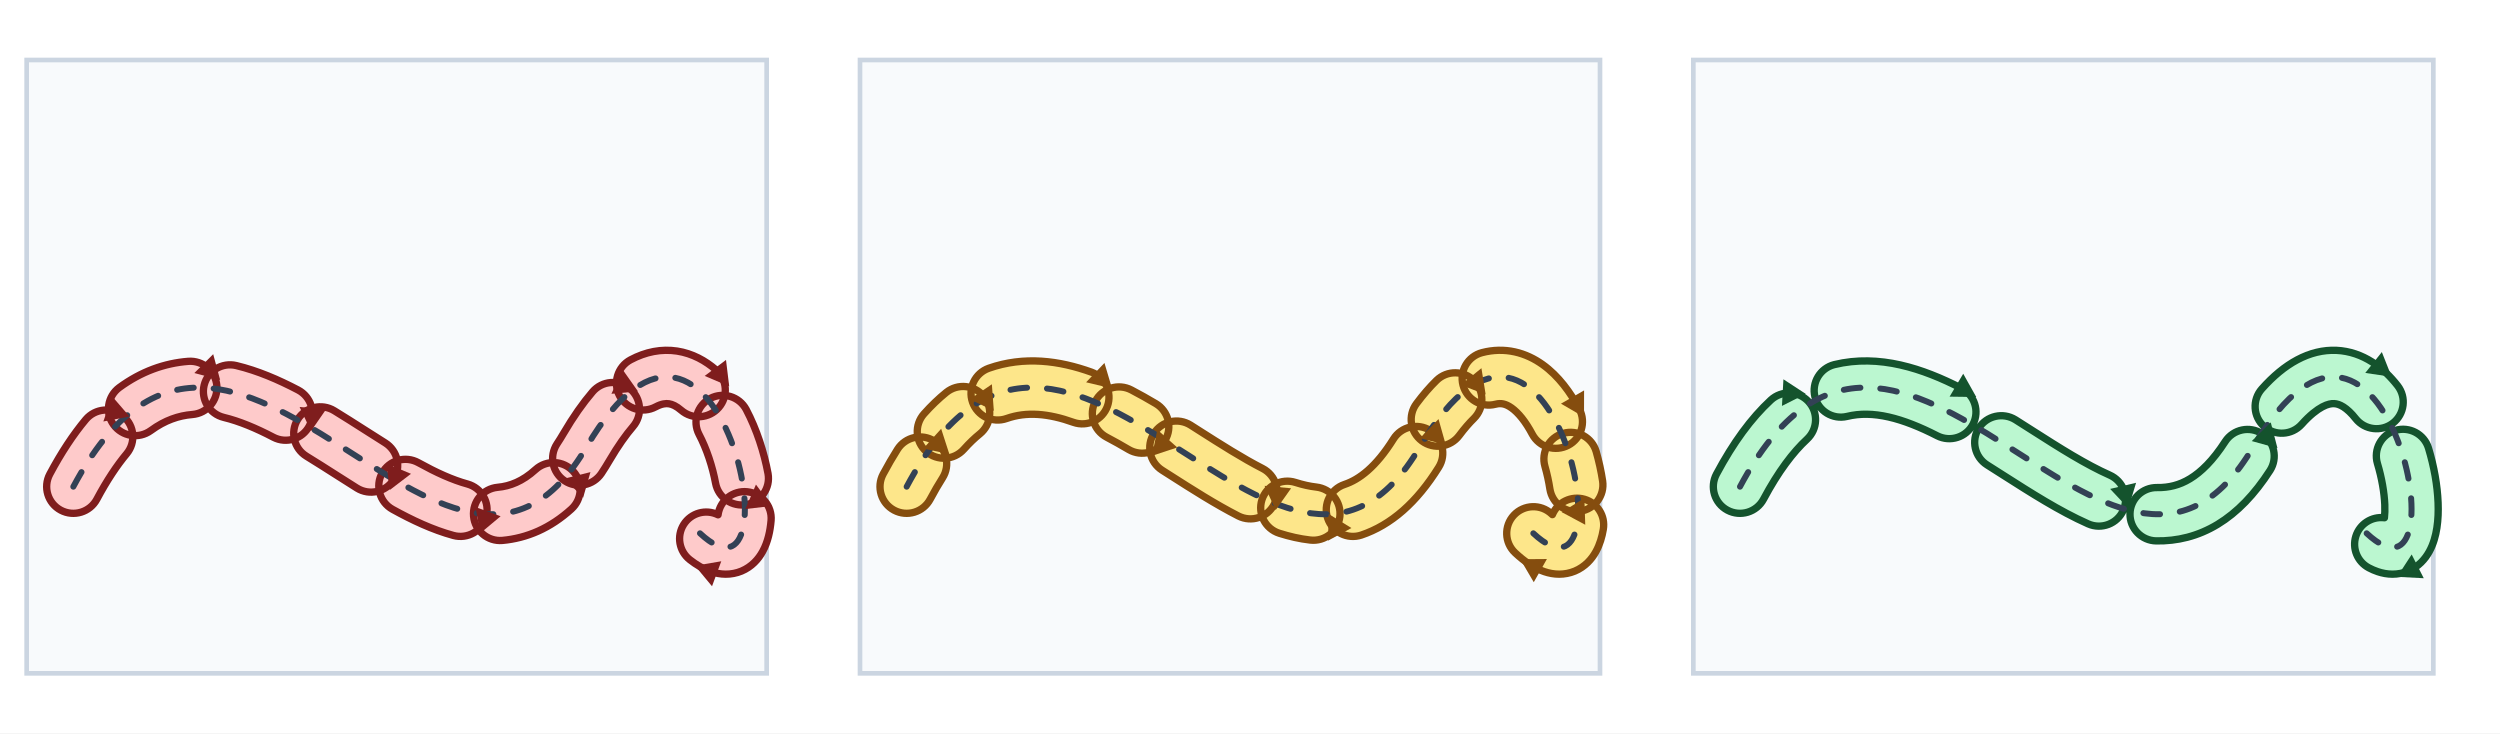
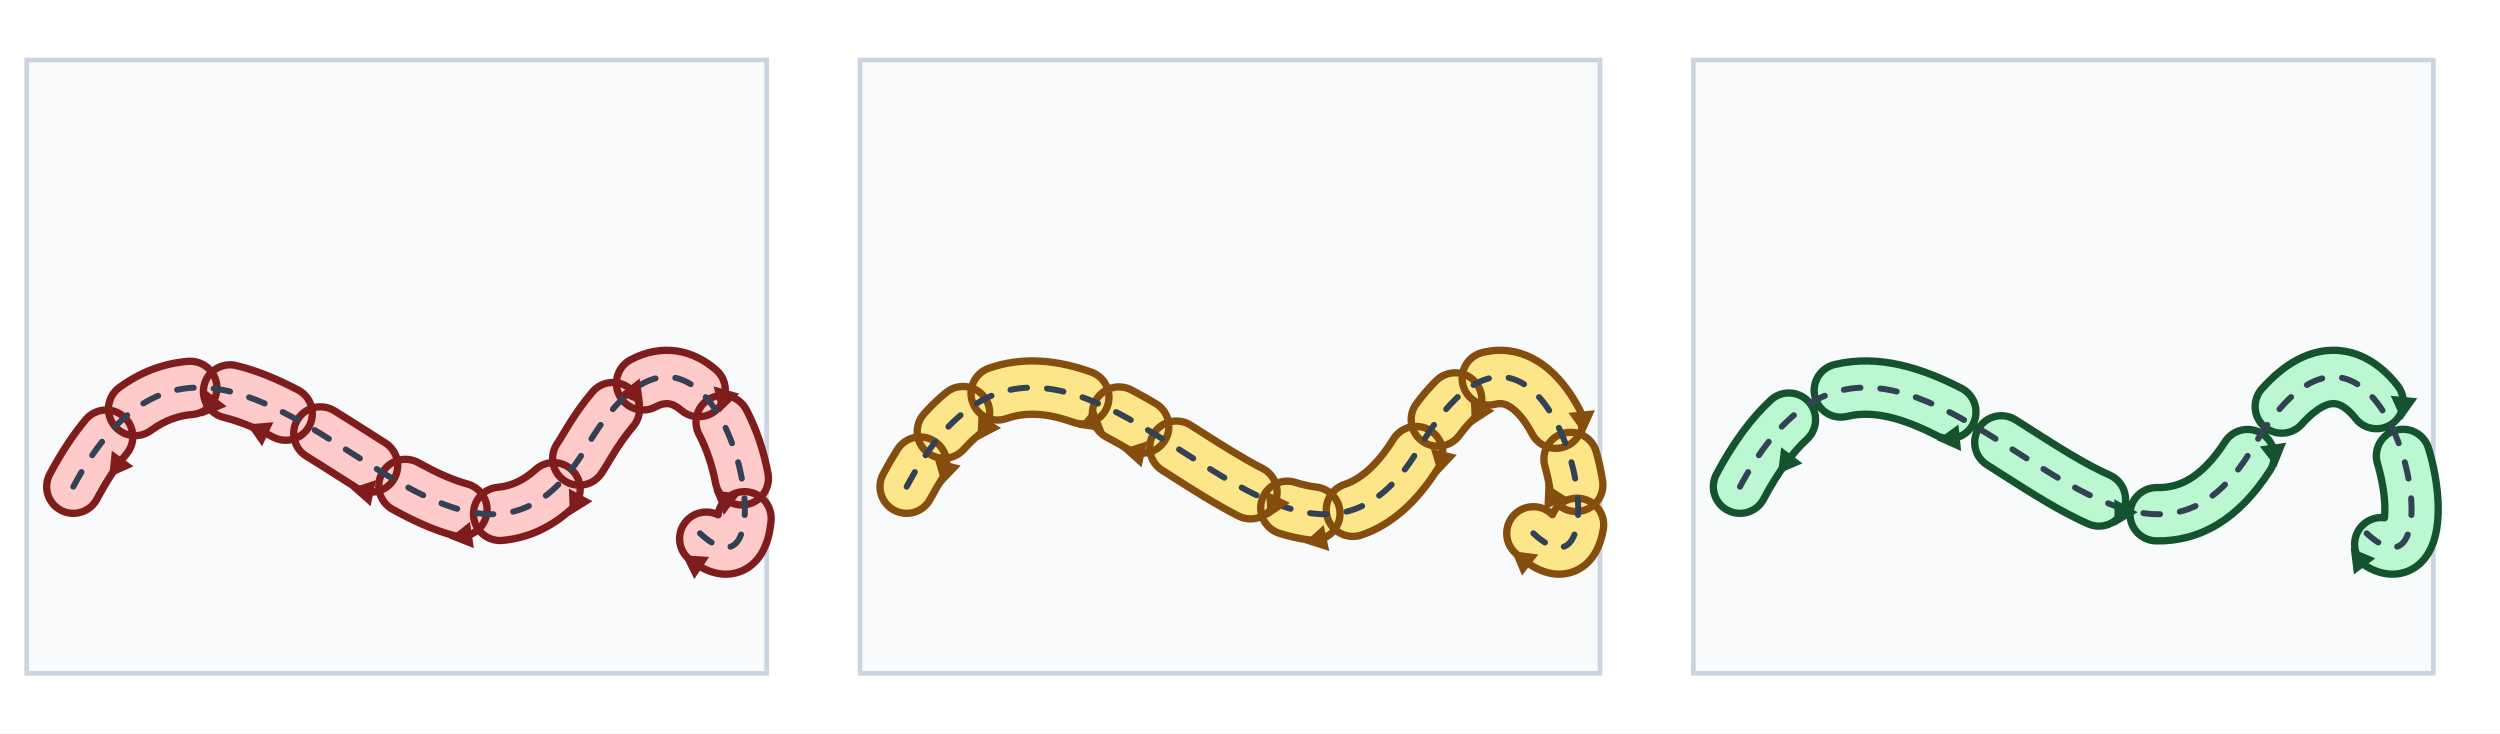
<svg xmlns="http://www.w3.org/2000/svg" viewBox="0 0 750 220" width="750" height="220">
  <rect x="0" y="0" width="750" height="220" style="fill: #ffffff" />
  <rect x="8" y="18" width="222" height="184" style="fill: #f8fafc; stroke: #cbd5e1; stroke-width: 1.4" />
-   <path d="M 14.941 142.235 C 18.372 135.803 21.949 130.383 25.727 125.857 A 8 8 0 0 1 38.01 136.11 C 35.08 139.62 32.071 144.117 29.059 149.765 A 8 8 0 0 1 14.941 142.235 Z M 35.797 116.254 C 39.057 113.869 42.458 112.027 45.941 110.726 C 49.423 109.425 52.972 108.673 56.49 108.398 A 8 8 0 0 1 57.739 124.349 C 55.629 124.514 53.591 124.948 51.539 125.715 C 49.487 126.481 47.404 127.587 45.243 129.168 A 8 8 0 0 1 35.797 116.254 Z M 70.891 109.671 C 77.33 111.224 83.473 113.879 89.413 116.987 A 8 8 0 0 1 81.994 131.163 C 76.77 128.429 71.761 126.339 67.141 125.226 A 8 8 0 0 1 70.891 109.671 Z M 100.291 123.221 C 103.452 125.158 106.564 127.144 109.623 129.096 C 111.633 130.378 113.62 131.646 115.581 132.875 A 8 8 0 0 1 107.082 146.431 C 105.049 145.157 103.027 143.867 101.017 142.584 C 97.958 140.633 94.926 138.699 91.933 136.865 A 8 8 0 0 1 100.291 123.221 Z M 125.513 138.8 C 128.152 140.261 130.718 141.564 133.182 142.647 C 135.646 143.731 138.006 144.595 140.229 145.201 A 8 8 0 0 1 136.017 160.637 C 132.86 159.775 129.775 158.628 126.74 157.293 C 123.705 155.959 120.718 154.434 117.761 152.797 A 8 8 0 0 1 125.513 138.8 Z M 149.275 146.194 C 151.225 146.018 153.056 145.558 154.911 144.725 C 156.766 143.893 158.674 142.669 160.679 140.851 A 8 8 0 0 1 171.425 152.706 C 168.306 155.533 164.966 157.75 161.463 159.322 C 157.96 160.894 154.325 161.803 150.713 162.129 A 8 8 0 0 1 149.275 146.194 Z M 167.091 133.183 C 167.749 132.193 168.417 131.117 169.097 129.956 C 171.982 125.032 174.868 120.932 177.778 117.536 A 8 8 0 0 1 189.926 127.949 C 187.763 130.473 185.39 133.798 182.903 138.044 C 182.093 139.427 181.267 140.76 180.412 142.045 A 8 8 0 0 1 167.091 133.183 Z M 189.171 107.941 C 191.4 106.753 193.723 105.904 196.092 105.455 C 198.46 105.007 200.854 104.97 203.139 105.321 C 205.424 105.673 207.577 106.404 209.53 107.387 C 211.486 108.372 213.247 109.603 214.835 110.981 A 8 8 0 0 1 204.35 123.067 C 203.622 122.435 202.941 121.983 202.337 121.679 C 201.731 121.374 201.207 121.212 200.705 121.135 C 200.204 121.058 199.701 121.056 199.07 121.176 C 198.44 121.295 197.662 121.547 196.695 122.062 A 8 8 0 0 1 189.171 107.941 Z M 223.849 122.827 C 225.447 125.859 226.778 129.055 227.868 132.3 C 228.959 135.544 229.807 138.838 230.41 142.071 A 8 8 0 0 1 214.681 145.002 C 214.216 142.511 213.547 139.912 212.702 137.396 C 211.856 134.88 210.834 132.448 209.694 130.285 A 8 8 0 0 1 223.849 122.827 Z M 231.325 156.151 C 231.189 157.757 230.951 159.326 230.557 160.875 C 230.36 161.65 230.123 162.421 229.832 163.19 C 229.54 163.959 229.194 164.727 228.771 165.491 C 228.46 166.05 228.108 166.606 227.702 167.153 C 227.296 167.7 226.837 168.238 226.314 168.75 C 225.271 169.774 223.964 170.694 222.462 171.322 C 220.96 171.95 219.319 172.256 217.745 172.253 C 216.959 172.251 216.192 172.177 215.454 172.046 C 214.716 171.916 214.007 171.73 213.326 171.502 C 212.146 171.108 211.049 170.591 210 169.989 C 208.95 169.386 207.945 168.695 206.952 167.919 A 8 8 0 0 1 215.421 154.443 A 8 8 0 0 1 231.325 156.151 Z" style="fill: #fecaca; stroke: #7f1d1d; stroke-width: 2.2; stroke-linejoin: round" />
+   <path d="M 25.727 125.857 A 8 8 0 0 1 38.01 136.11 C 35.08 139.62 32.071 144.117 29.059 149.765 A 8 8 0 0 1 14.941 142.235 C 18.372 135.803 21.949 130.383 25.727 125.857 Z M 45.941 110.726 C 49.423 109.425 52.972 108.673 56.49 108.398 A 8 8 0 0 1 57.739 124.349 C 55.629 124.514 53.591 124.948 51.539 125.715 C 49.487 126.481 47.404 127.587 45.243 129.168 A 8 8 0 0 1 35.797 116.254 C 39.057 113.869 42.458 112.027 45.941 110.726 Z M 89.413 116.987 A 8 8 0 0 1 81.994 131.163 C 76.77 128.429 71.761 126.339 67.141 125.226 A 8 8 0 0 1 70.891 109.671 C 77.33 111.224 83.473 113.879 89.413 116.987 Z M 109.623 129.096 C 111.633 130.378 113.62 131.646 115.581 132.875 A 8 8 0 0 1 107.082 146.431 C 105.049 145.157 103.027 143.867 101.017 142.584 C 97.958 140.633 94.926 138.699 91.933 136.865 A 8 8 0 0 1 100.291 123.221 C 103.452 125.158 106.564 127.144 109.623 129.096 Z M 133.182 142.647 C 135.646 143.731 138.006 144.595 140.229 145.201 A 8 8 0 0 1 136.017 160.637 C 132.86 159.775 129.775 158.628 126.74 157.293 C 123.705 155.959 120.718 154.434 117.761 152.797 A 8 8 0 0 1 125.513 138.8 C 128.152 140.261 130.718 141.564 133.182 142.647 Z M 154.911 144.725 C 156.766 143.893 158.674 142.669 160.679 140.851 A 8 8 0 0 1 171.425 152.706 C 168.306 155.533 164.966 157.75 161.463 159.322 C 157.96 160.894 154.325 161.803 150.713 162.129 A 8 8 0 0 1 149.275 146.194 C 151.225 146.018 153.056 145.558 154.911 144.725 Z M 169.097 129.956 C 171.982 125.032 174.868 120.932 177.778 117.536 A 8 8 0 0 1 189.926 127.949 C 187.763 130.473 185.39 133.798 182.903 138.044 C 182.093 139.427 181.267 140.76 180.412 142.045 A 8 8 0 0 1 167.091 133.183 C 167.749 132.193 168.417 131.117 169.097 129.956 Z M 196.092 105.455 C 198.46 105.007 200.854 104.97 203.139 105.321 C 205.424 105.673 207.577 106.404 209.53 107.387 C 211.486 108.372 213.247 109.603 214.835 110.981 A 8 8 0 0 1 204.35 123.067 C 203.622 122.435 202.941 121.983 202.337 121.679 C 201.731 121.374 201.207 121.212 200.705 121.135 C 200.204 121.058 199.701 121.056 199.07 121.176 C 198.44 121.295 197.662 121.547 196.695 122.062 A 8 8 0 0 1 189.171 107.941 C 191.4 106.753 193.723 105.904 196.092 105.455 Z M 227.868 132.3 C 228.959 135.544 229.807 138.838 230.41 142.071 A 8 8 0 0 1 214.681 145.002 C 214.216 142.511 213.547 139.912 212.702 137.396 C 211.856 134.88 210.834 132.448 209.694 130.285 A 8 8 0 0 1 223.849 122.827 C 225.447 125.859 226.778 129.055 227.868 132.3 Z M 230.557 160.875 C 230.36 161.65 230.123 162.421 229.832 163.19 C 229.54 163.959 229.194 164.727 228.771 165.491 C 228.46 166.05 228.108 166.606 227.702 167.153 C 227.296 167.7 226.837 168.238 226.314 168.75 C 225.271 169.774 223.964 170.694 222.462 171.322 C 220.96 171.95 219.319 172.256 217.745 172.253 C 216.959 172.251 216.192 172.177 215.454 172.046 C 214.716 171.916 214.007 171.73 213.326 171.502 C 212.146 171.108 211.049 170.591 210 169.989 C 208.95 169.386 207.945 168.695 206.952 167.919 A 8 8 0 0 1 215.421 154.443 A 8 8 0 0 1 231.325 156.151 C 231.189 157.757 230.951 159.326 230.557 160.875 Z" style="fill: #fecaca; stroke: #7f1d1d; stroke-width: 2.2; stroke-linejoin: round" />
  <path d="M 22 146 C 70 56 134 206 176 134 C 216 66 240 188 210 160" style="fill: none; stroke: #334155; stroke-width: 1.8; stroke-dasharray: 5 6; stroke-linecap: round" />
-   <path d="M 38.863 124.95 L 33.638 118.892 L 31.004 126.446 Z" style="fill: #7f1d1d; stroke: none" />
-   <path d="M 66.036 113.977 L 63.96 106.251 L 58.307 111.911 Z" style="fill: #7f1d1d; stroke: none" />
-   <path d="M 93.299 129.334 L 97.852 122.756 L 89.879 122.101 Z" style="fill: #7f1d1d; stroke: none" />
-   <path d="M 116.937 146.996 L 123.296 142.141 L 115.912 139.062 Z" style="fill: #7f1d1d; stroke: none" />
-   <path d="M 144.045 160.008 L 150.184 154.88 L 142.673 152.127 Z" style="fill: #7f1d1d; stroke: none" />
-   <path d="M 174.933 149.323 L 177.136 141.632 L 169.374 143.569 Z" style="fill: #7f1d1d; stroke: none" />
-   <path d="M 191.399 117.415 L 186.785 110.879 L 183.432 118.143 Z" style="fill: #7f1d1d; stroke: none" />
-   <path d="M 218.763 115.914 L 217.802 107.972 L 211.405 112.776 Z" style="fill: #7f1d1d; stroke: none" />
-   <path d="M 223.613 152.712 L 231.559 151.787 L 226.785 145.368 Z" style="fill: #7f1d1d; stroke: none" />
-   <path d="M 208.497 169.724 L 213.606 175.88 L 216.383 168.377 Z" style="fill: #7f1d1d; stroke: none" />
+   <path d="M 32.726 143.166 L 40.031 139.903 L 33.553 135.208 Z" style="fill: #7f1d1d; stroke: none" />
+   <path d="M 60.581 124.936 L 67.996 121.934 L 61.689 117.013 Z" style="fill: #7f1d1d; stroke: none" />
+   <path d="M 74.056 127.329 L 78.624 133.896 L 82.028 126.656 Z" style="fill: #7f1d1d; stroke: none" />
+   <path d="M 105.196 146.559 L 111.177 151.872 L 112.788 144.036 Z" style="fill: #7f1d1d; stroke: none" />
+   <path d="M 134.722 161.508 L 142.161 164.453 L 140.992 156.538 Z" style="fill: #7f1d1d; stroke: none" />
+   <path d="M 170.961 154.604 L 177.738 150.353 L 170.668 146.609 Z" style="fill: #7f1d1d; stroke: none" />
+   <path d="M 193 121.456 L 191.886 113.534 L 185.582 118.46 Z" style="fill: #7f1d1d; stroke: none" />
+   <path d="M 216.013 123.665 L 221.765 118.105 L 214.074 115.904 Z" style="fill: #7f1d1d; stroke: none" />
+   <path d="M 214.033 147.125 L 217.141 154.497 L 221.971 148.119 Z" style="fill: #7f1d1d; stroke: none" />
+   <path d="M 204.759 166.536 L 208.278 173.72 L 212.74 167.08 Z" style="fill: #7f1d1d; stroke: none" />
  <rect x="258" y="18" width="222" height="184" style="fill: #f8fafc; stroke: #cbd5e1; stroke-width: 1.4" />
-   <path d="M 264.941 142.235 C 266.353 139.587 267.79 137.112 269.256 134.799 A 8 8 0 0 1 282.771 143.364 C 281.537 145.31 280.298 147.441 279.059 149.765 A 8 8 0 0 1 264.941 142.235 Z M 277.205 124.143 C 279.368 121.719 281.599 119.578 283.902 117.713 A 8 8 0 0 1 293.969 130.149 C 292.397 131.422 290.785 132.956 289.144 134.796 A 8 8 0 0 1 277.205 124.143 Z M 296.655 110.467 C 301.896 108.625 307.243 108.032 312.426 108.362 C 317.61 108.692 322.623 109.917 327.457 111.65 A 8 8 0 0 1 322.058 126.711 C 318.28 125.357 314.721 124.54 311.409 124.329 C 308.096 124.118 305.024 124.485 301.96 125.562 A 8 8 0 0 1 296.655 110.467 Z M 339.413 116.987 C 341.891 118.285 344.336 119.665 346.752 121.091 A 8 8 0 0 1 338.618 134.869 C 336.381 133.549 334.17 132.302 331.994 131.163 A 8 8 0 0 1 339.413 116.987 Z M 357.185 127.542 C 358.001 128.061 358.814 128.58 359.623 129.096 C 366.32 133.369 372.783 137.474 378.811 140.56 A 8 8 0 0 1 371.52 154.802 C 364.533 151.226 357.718 146.86 351.017 142.584 C 350.208 142.068 349.401 141.553 348.596 141.041 A 8 8 0 0 1 357.185 127.542 Z M 388.626 144.727 C 390.85 145.434 392.948 145.901 394.903 146.122 A 8 8 0 0 1 393.107 162.021 C 389.928 161.662 386.822 160.942 383.784 159.977 A 8 8 0 0 1 388.626 144.727 Z M 403.306 145.354 C 405.58 144.59 407.885 143.309 410.345 141.15 C 412.803 138.991 415.406 135.93 418.047 131.697 A 8 8 0 0 1 431.621 140.168 C 428.325 145.45 424.779 149.768 420.901 153.173 C 417.025 156.576 412.809 159.04 408.401 160.521 A 8 8 0 0 1 403.306 145.354 Z M 424.95 121.075 C 426.938 118.418 428.938 116.102 430.98 114.102 A 8 8 0 0 1 442.176 125.532 C 440.818 126.862 439.334 128.558 437.762 130.659 A 8 8 0 0 1 424.95 121.075 Z M 444.625 105.785 C 446.268 105.357 447.938 105.122 449.592 105.087 C 451.245 105.053 452.877 105.22 454.439 105.564 C 457.573 106.255 460.379 107.639 462.799 109.372 C 465.224 111.108 467.294 113.199 469.106 115.475 C 470.919 117.753 472.482 120.232 473.849 122.827 A 8 8 0 0 1 459.694 130.285 C 458.719 128.434 457.658 126.785 456.588 125.44 C 455.515 124.093 454.441 123.066 453.483 122.38 C 452.52 121.69 451.704 121.345 450.998 121.19 C 450.64 121.111 450.297 121.076 449.924 121.084 C 449.551 121.092 449.142 121.142 448.658 121.269 A 8 8 0 0 1 444.625 105.785 Z M 478.863 135.505 C 479.704 138.454 480.348 141.413 480.788 144.306 A 8 8 0 0 1 464.97 146.711 C 464.636 144.517 464.133 142.196 463.476 139.892 A 8 8 0 0 1 478.863 135.505 Z M 480.994 158.794 C 480.802 159.928 480.544 161.048 480.189 162.162 C 480.012 162.719 479.81 163.275 479.576 163.83 C 479.342 164.385 479.077 164.939 478.771 165.491 C 478.46 166.05 478.108 166.606 477.702 167.153 C 477.296 167.7 476.837 168.238 476.314 168.75 C 475.271 169.774 473.964 170.694 472.462 171.322 C 470.96 171.95 469.319 172.256 467.745 172.253 C 466.959 172.251 466.192 172.177 465.454 172.046 C 464.716 171.916 464.007 171.73 463.326 171.502 C 462.496 171.225 461.706 170.886 460.946 170.501 C 460.186 170.115 459.453 169.683 458.737 169.208 C 457.304 168.259 455.928 167.142 454.541 165.848 A 8 8 0 0 1 465.459 154.152 C 465.547 154.234 465.633 154.313 465.718 154.39 A 8 8 0 0 1 480.994 158.794 Z" style="fill: #fde68a; stroke: #854d0e; stroke-width: 2.2; stroke-linejoin: round" />
+   <path d="M 269.256 134.799 A 8 8 0 0 1 282.771 143.364 C 281.537 145.31 280.298 147.441 279.059 149.765 A 8 8 0 0 1 264.941 142.235 C 266.353 139.587 267.79 137.112 269.256 134.799 Z M 283.902 117.713 A 8 8 0 0 1 293.969 130.149 C 292.397 131.422 290.785 132.956 289.144 134.796 A 8 8 0 0 1 277.205 124.143 C 279.368 121.719 281.599 119.578 283.902 117.713 Z M 312.426 108.362 C 317.61 108.692 322.623 109.917 327.457 111.65 A 8 8 0 0 1 322.058 126.711 C 318.28 125.357 314.721 124.54 311.409 124.329 C 308.096 124.118 305.024 124.485 301.96 125.562 A 8 8 0 0 1 296.655 110.467 C 301.896 108.625 307.243 108.032 312.426 108.362 Z M 346.752 121.091 A 8 8 0 0 1 338.618 134.869 C 336.381 133.549 334.17 132.302 331.994 131.163 A 8 8 0 0 1 339.413 116.987 C 341.891 118.285 344.336 119.665 346.752 121.091 Z M 359.623 129.096 C 366.32 133.369 372.783 137.474 378.811 140.56 A 8 8 0 0 1 371.52 154.802 C 364.533 151.226 357.718 146.86 351.017 142.584 C 350.208 142.068 349.401 141.553 348.596 141.041 A 8 8 0 0 1 357.185 127.542 C 358.001 128.061 358.814 128.58 359.623 129.096 Z M 394.903 146.122 A 8 8 0 0 1 393.107 162.021 C 389.928 161.662 386.822 160.942 383.784 159.977 A 8 8 0 0 1 388.626 144.727 C 390.85 145.434 392.948 145.901 394.903 146.122 Z M 410.345 141.15 C 412.803 138.991 415.406 135.93 418.047 131.697 A 8 8 0 0 1 431.621 140.168 C 428.325 145.45 424.779 149.768 420.901 153.173 C 417.025 156.576 412.809 159.04 408.401 160.521 A 8 8 0 0 1 403.306 145.354 C 405.58 144.59 407.885 143.309 410.345 141.15 Z M 430.98 114.102 A 8 8 0 0 1 442.176 125.532 C 440.818 126.862 439.334 128.558 437.762 130.659 A 8 8 0 0 1 424.95 121.075 C 426.938 118.418 428.938 116.102 430.98 114.102 Z M 449.592 105.087 C 451.245 105.053 452.877 105.22 454.439 105.564 C 457.573 106.255 460.379 107.639 462.799 109.372 C 465.224 111.108 467.294 113.199 469.106 115.475 C 470.919 117.753 472.482 120.232 473.849 122.827 A 8 8 0 0 1 459.694 130.285 C 458.719 128.434 457.658 126.785 456.588 125.44 C 455.515 124.093 454.441 123.066 453.483 122.38 C 452.52 121.69 451.704 121.345 450.998 121.19 C 450.64 121.111 450.297 121.076 449.924 121.084 C 449.551 121.092 449.142 121.142 448.658 121.269 A 8 8 0 0 1 444.625 105.785 C 446.268 105.357 447.938 105.122 449.592 105.087 Z M 480.788 144.306 A 8 8 0 0 1 464.97 146.711 C 464.636 144.517 464.133 142.196 463.476 139.892 A 8 8 0 0 1 478.863 135.505 C 479.704 138.454 480.348 141.413 480.788 144.306 Z M 480.189 162.162 C 480.012 162.719 479.81 163.275 479.576 163.83 C 479.342 164.385 479.077 164.939 478.771 165.491 C 478.46 166.05 478.108 166.606 477.702 167.153 C 477.296 167.7 476.837 168.238 476.314 168.75 C 475.271 169.774 473.964 170.694 472.462 171.322 C 470.96 171.95 469.319 172.256 467.745 172.253 C 466.959 172.251 466.192 172.177 465.454 172.046 C 464.716 171.916 464.007 171.73 463.326 171.502 C 462.496 171.225 461.706 170.886 460.946 170.501 C 460.186 170.115 459.453 169.683 458.737 169.208 C 457.304 168.259 455.928 167.142 454.541 165.848 A 8 8 0 0 1 465.459 154.152 C 465.547 154.234 465.633 154.313 465.718 154.39 A 8 8 0 0 1 480.994 158.794 C 480.802 159.928 480.544 161.048 480.189 162.162 Z" style="fill: #fde68a; stroke: #854d0e; stroke-width: 2.2; stroke-linejoin: round" />
  <path d="M 272 146 C 320 56 384 206 426 134 C 466 66 490 188 460 160" style="fill: none; stroke: #334155; stroke-width: 1.8; stroke-dasharray: 5 6; stroke-linecap: round" />
-   <path d="M 284.806 136.248 L 282.352 128.634 L 276.985 134.566 Z" style="fill: #854d0e; stroke: none" />
-   <path d="M 298.149 123.256 L 297.564 115.277 L 290.946 119.773 Z" style="fill: #854d0e; stroke: none" />
-   <path d="M 333.613 116.55 L 331.335 108.881 L 325.832 114.689 Z" style="fill: #854d0e; stroke: none" />
-   <path d="M 345.587 136.75 L 353.182 134.237 L 347.208 128.916 Z" style="fill: #854d0e; stroke: none" />
-   <path d="M 382.707 153.017 L 387.327 146.486 L 379.361 145.75 Z" style="fill: #854d0e; stroke: none" />
-   <path d="M 398.387 162.203 L 405.43 158.408 L 398.622 154.207 Z" style="fill: #854d0e; stroke: none" />
-   <path d="M 433.725 133.423 L 431.552 125.724 L 425.971 131.456 Z" style="fill: #854d0e; stroke: none" />
-   <path d="M 445.699 118.351 L 444.429 110.452 L 438.224 115.501 Z" style="fill: #854d0e; stroke: none" />
-   <path d="M 475.206 125.12 L 475.227 117.12 L 468.289 121.101 Z" style="fill: #854d0e; stroke: none" />
-   <path d="M 468.521 153.653 L 475.575 157.427 L 475.316 149.432 Z" style="fill: #854d0e; stroke: none" />
-   <path d="M 456.076 167.764 L 460.129 174.662 L 464.076 167.703 Z" style="fill: #854d0e; stroke: none" />
+   <path d="M 282.689 145.467 L 288.219 139.685 L 280.447 137.787 Z" style="fill: #854d0e; stroke: none" />
+   <path d="M 293.219 132.116 L 300.307 128.406 L 293.551 124.122 Z" style="fill: #854d0e; stroke: none" />
+   <path d="M 323.443 128.324 L 331.362 129.462 L 328.388 122.036 Z" style="fill: #854d0e; stroke: none" />
+   <path d="M 336.514 134.854 L 342.467 140.198 L 344.119 132.371 Z" style="fill: #854d0e; stroke: none" />
+   <path d="M 380.333 155.338 L 386.964 150.864 L 379.773 147.358 Z" style="fill: #854d0e; stroke: none" />
+   <path d="M 391.18 162.866 L 398.797 165.313 L 397.107 157.493 Z" style="fill: #854d0e; stroke: none" />
+   <path d="M 431.551 142.274 L 437.043 136.458 L 429.26 134.61 Z" style="fill: #854d0e; stroke: none" />
+   <path d="M 441.616 127.56 L 448.322 123.198 L 441.191 119.571 Z" style="fill: #854d0e; stroke: none" />
+   <path d="M 475.197 130.345 L 478.478 123.049 L 470.519 123.855 Z" style="fill: #854d0e; stroke: none" />
+   <path d="M 463.652 145.07 L 463.273 153.061 L 470.383 149.394 Z" style="fill: #854d0e; stroke: none" />
+   <path d="M 453.543 165.316 L 456.618 172.702 L 461.477 166.346 Z" style="fill: #854d0e; stroke: none" />
  <rect x="508" y="18" width="222" height="184" style="fill: #f8fafc; stroke: #cbd5e1; stroke-width: 1.4" />
-   <path d="M 514.941 142.235 C 519.992 132.766 525.366 125.464 531.233 120.028 A 8 8 0 0 1 542.107 131.765 C 537.93 135.635 533.5 141.437 529.059 149.765 A 8 8 0 0 1 514.941 142.235 Z M 550.283 109.389 C 557.026 107.741 563.754 108.052 570.123 109.492 C 576.5 110.934 582.585 113.481 588.466 116.497 A 8 8 0 0 1 581.165 130.734 C 576.033 128.102 571.12 126.122 566.594 125.098 C 562.059 124.073 557.977 123.98 554.081 124.931 A 8 8 0 0 1 550.283 109.389 Z M 604.624 125.919 C 606.305 126.979 607.972 128.042 609.623 129.096 C 613.749 131.728 617.782 134.299 621.685 136.605 C 625.587 138.91 629.359 140.948 632.924 142.533 A 8 8 0 0 1 626.423 157.153 C 622.051 155.209 617.773 152.878 613.546 150.38 C 609.32 147.883 605.144 145.217 601.017 142.584 C 599.366 141.531 597.723 140.482 596.089 139.452 A 8 8 0 0 1 604.624 125.919 Z M 647.133 146.269 C 648.908 146.299 650.563 146.112 652.173 145.692 C 653.784 145.271 655.37 144.615 657.011 143.618 C 660.28 141.635 663.866 138.202 667.573 132.446 A 8 8 0 0 1 681.025 141.108 C 676.365 148.346 671.17 153.741 665.313 157.296 C 662.393 159.069 659.33 160.359 656.216 161.173 C 653.102 161.986 649.955 162.319 646.862 162.267 A 8 8 0 0 1 647.133 146.269 Z M 678.539 116.666 C 681.939 112.853 685.438 109.927 689.188 107.932 C 691.062 106.935 693 106.178 694.978 105.696 C 696.956 105.215 698.968 105.015 700.937 105.103 C 702.906 105.191 704.818 105.566 706.607 106.165 C 708.396 106.766 710.059 107.587 711.585 108.553 C 714.638 110.487 717.16 112.986 719.31 115.734 A 8 8 0 0 1 706.709 125.593 C 705.419 123.945 704.126 122.768 703.024 122.07 C 702.472 121.721 701.972 121.487 701.519 121.335 C 701.064 121.183 700.653 121.107 700.223 121.087 C 699.792 121.068 699.329 121.104 698.761 121.243 C 698.193 121.381 697.513 121.626 696.703 122.058 C 695.084 122.919 692.948 124.547 690.482 127.313 A 8 8 0 0 1 678.539 116.666 Z M 728.546 134.427 C 730.223 139.981 731.217 145.598 731.425 150.795 C 731.529 153.4 731.439 155.911 731.068 158.336 C 730.882 159.551 730.624 160.748 730.259 161.937 C 730.077 162.532 729.867 163.126 729.623 163.718 C 729.378 164.31 729.097 164.902 728.771 165.491 C 728.46 166.05 728.108 166.606 727.702 167.153 C 727.296 167.7 726.837 168.238 726.314 168.75 C 725.271 169.774 723.964 170.694 722.462 171.322 C 720.96 171.95 719.319 172.256 717.745 172.253 C 716.959 172.251 716.192 172.177 715.454 172.046 C 714.716 171.916 714.007 171.73 713.326 171.502 C 712.384 171.187 711.495 170.794 710.642 170.343 A 8 8 0 0 1 715.329 155.327 C 715.449 154.266 715.498 152.931 715.438 151.435 C 715.294 147.847 714.537 143.384 713.229 139.051 A 8 8 0 0 1 728.546 134.427 Z" style="fill: #bbf7d0; stroke: #14532d; stroke-width: 2.2; stroke-linejoin: round" />
+   <path d="M 531.233 120.028 A 8 8 0 0 1 542.107 131.765 C 537.93 135.635 533.5 141.437 529.059 149.765 A 8 8 0 0 1 514.941 142.235 C 519.992 132.766 525.366 125.464 531.233 120.028 Z M 570.123 109.492 C 576.5 110.934 582.585 113.481 588.466 116.497 A 8 8 0 0 1 581.165 130.734 C 576.033 128.102 571.12 126.122 566.594 125.098 C 562.059 124.073 557.977 123.98 554.081 124.931 A 8 8 0 0 1 550.283 109.389 C 557.026 107.741 563.754 108.052 570.123 109.492 Z M 609.623 129.096 C 613.749 131.728 617.782 134.299 621.685 136.605 C 625.587 138.91 629.359 140.948 632.924 142.533 A 8 8 0 0 1 626.423 157.153 C 622.051 155.209 617.773 152.878 613.546 150.38 C 609.32 147.883 605.144 145.217 601.017 142.584 C 599.366 141.531 597.723 140.482 596.089 139.452 A 8 8 0 0 1 604.624 125.919 C 606.305 126.979 607.972 128.042 609.623 129.096 Z M 652.173 145.692 C 653.784 145.271 655.37 144.615 657.011 143.618 C 660.28 141.635 663.866 138.202 667.573 132.446 A 8 8 0 0 1 681.025 141.108 C 676.365 148.346 671.17 153.741 665.313 157.296 C 662.393 159.069 659.33 160.359 656.216 161.173 C 653.102 161.986 649.955 162.319 646.862 162.267 A 8 8 0 0 1 647.133 146.269 C 648.908 146.299 650.563 146.112 652.173 145.692 Z M 689.188 107.932 C 691.062 106.935 693 106.178 694.978 105.696 C 696.956 105.215 698.968 105.015 700.937 105.103 C 702.906 105.191 704.818 105.566 706.607 106.165 C 708.396 106.766 710.059 107.587 711.585 108.553 C 714.638 110.487 717.16 112.986 719.31 115.734 A 8 8 0 0 1 706.709 125.593 C 705.419 123.945 704.126 122.768 703.024 122.07 C 702.472 121.721 701.972 121.487 701.519 121.335 C 701.064 121.183 700.653 121.107 700.223 121.087 C 699.792 121.068 699.329 121.104 698.761 121.243 C 698.193 121.381 697.513 121.626 696.703 122.058 C 695.084 122.919 692.948 124.547 690.482 127.313 A 8 8 0 0 1 678.539 116.666 C 681.939 112.853 685.438 109.927 689.188 107.932 Z M 731.425 150.795 C 731.529 153.4 731.439 155.911 731.068 158.336 C 730.882 159.551 730.624 160.748 730.259 161.937 C 730.077 162.532 729.867 163.126 729.623 163.718 C 729.378 164.31 729.097 164.902 728.771 165.491 C 728.46 166.05 728.108 166.606 727.702 167.153 C 727.296 167.7 726.837 168.238 726.314 168.75 C 725.271 169.774 723.964 170.694 722.462 171.322 C 720.96 171.95 719.319 172.256 717.745 172.253 C 716.959 172.251 716.192 172.177 715.454 172.046 C 714.716 171.916 714.007 171.73 713.326 171.502 C 712.384 171.187 711.495 170.794 710.642 170.343 A 8 8 0 0 1 715.329 155.327 C 715.449 154.266 715.498 152.931 715.438 151.435 C 715.294 147.847 714.537 143.384 713.229 139.051 A 8 8 0 0 1 728.546 134.427 C 730.223 139.981 731.217 145.598 731.425 150.795 Z" style="fill: #bbf7d0; stroke: #14532d; stroke-width: 2.2; stroke-linejoin: round" />
  <path d="M 522 146 C 570 56 634 206 676 134 C 716 66 740 188 710 160" style="fill: none; stroke: #334155; stroke-width: 1.8; stroke-dasharray: 5 6; stroke-linecap: round" />
-   <path d="M 541.724 118.165 L 535.028 113.787 L 534.585 121.775 Z" style="fill: #14532d; stroke: none" />
-   <path d="M 592.875 119.101 L 588.966 112.122 L 584.876 118.997 Z" style="fill: #14532d; stroke: none" />
-   <path d="M 638.521 152.5 L 640.822 144.838 L 633.036 146.676 Z" style="fill: #14532d; stroke: none" />
-   <path d="M 683.24 134.456 L 681.23 126.713 L 675.529 132.325 Z" style="fill: #14532d; stroke: none" />
-   <path d="M 717.496 113.051 L 714.551 105.613 L 709.582 111.882 Z" style="fill: #14532d; stroke: none" />
-   <path d="M 719.141 173.049 L 727.13 173.471 L 723.501 166.341 Z" style="fill: #14532d; stroke: none" />
+   <path d="M 533.382 142.138 L 540.746 139.011 L 534.355 134.198 Z" style="fill: #14532d; stroke: none" />
+   <path d="M 581.039 132.046 L 588.34 135.316 L 587.522 127.358 Z" style="fill: #14532d; stroke: none" />
+   <path d="M 634.412 157.773 L 641.279 153.669 L 634.292 149.774 Z" style="fill: #14532d; stroke: none" />
+   <path d="M 682.87 140.223 L 685.854 132.8 L 677.934 133.927 Z" style="fill: #14532d; stroke: none" />
+   <path d="M 720.544 126.008 L 725.173 119.482 L 717.207 118.737 Z" style="fill: #14532d; stroke: none" />
+   <path d="M 705.21 164.387 L 706.177 172.328 L 712.571 167.52 Z" style="fill: #14532d; stroke: none" />
</svg>
